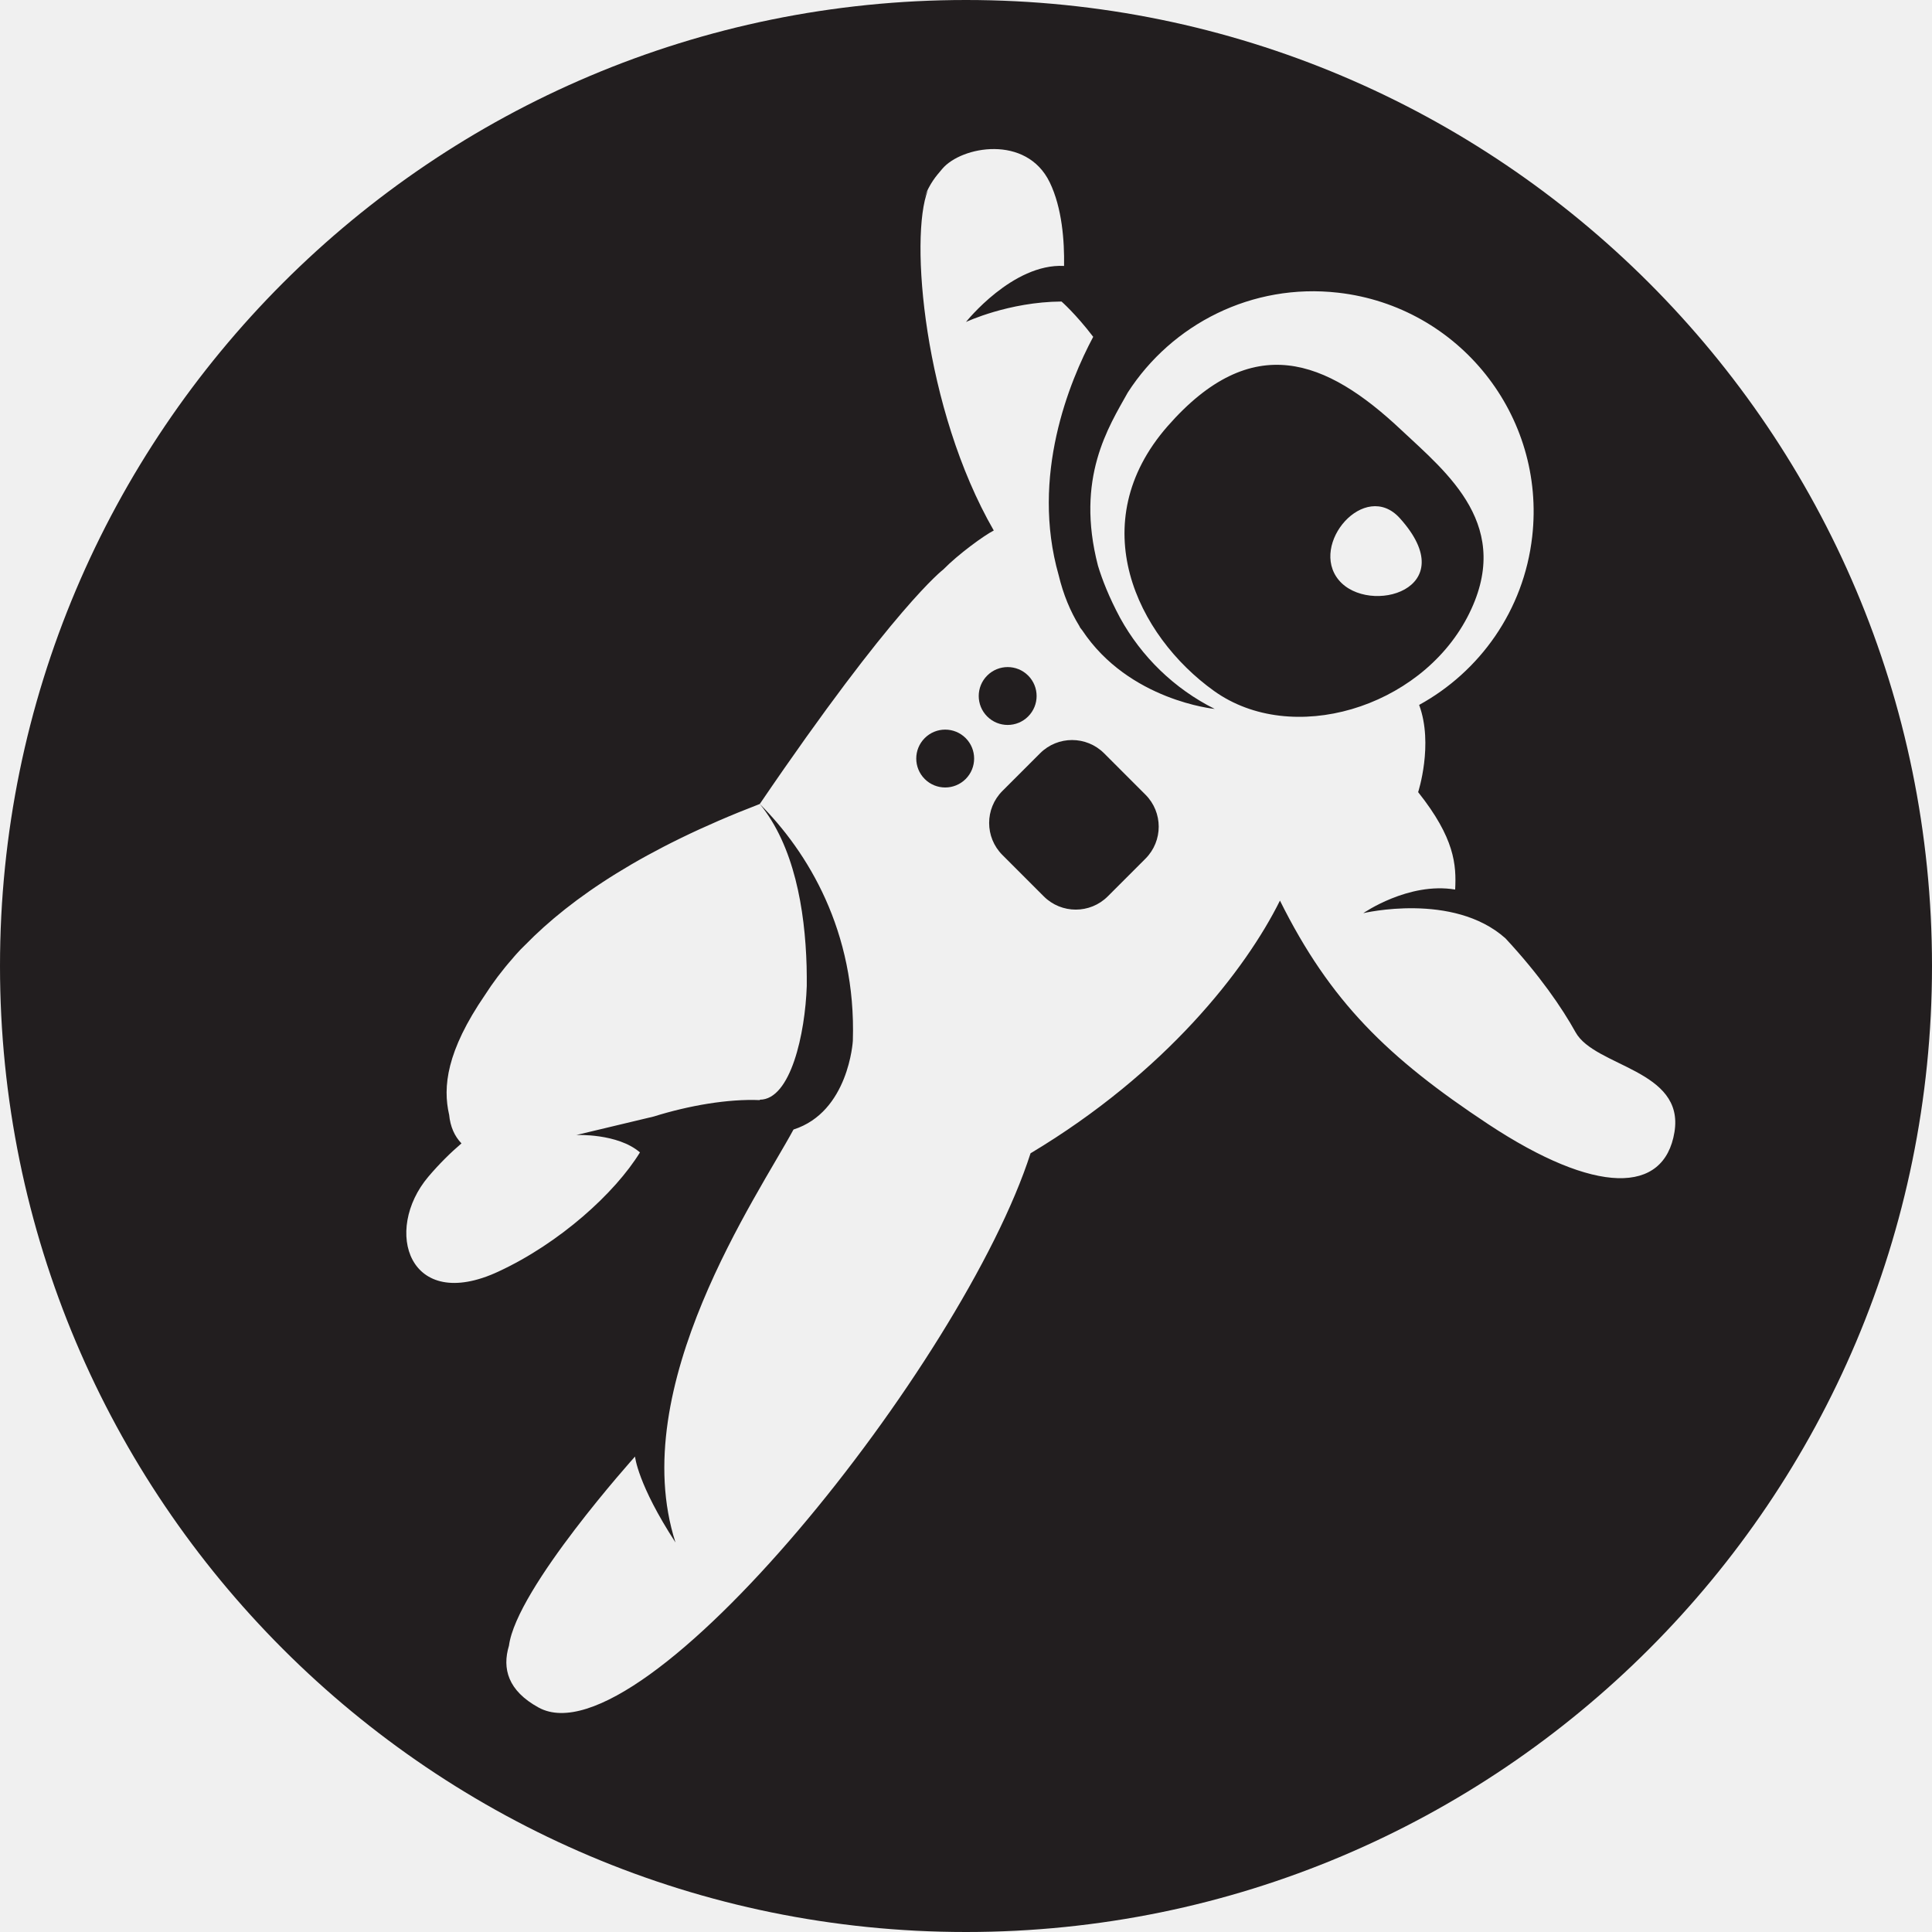
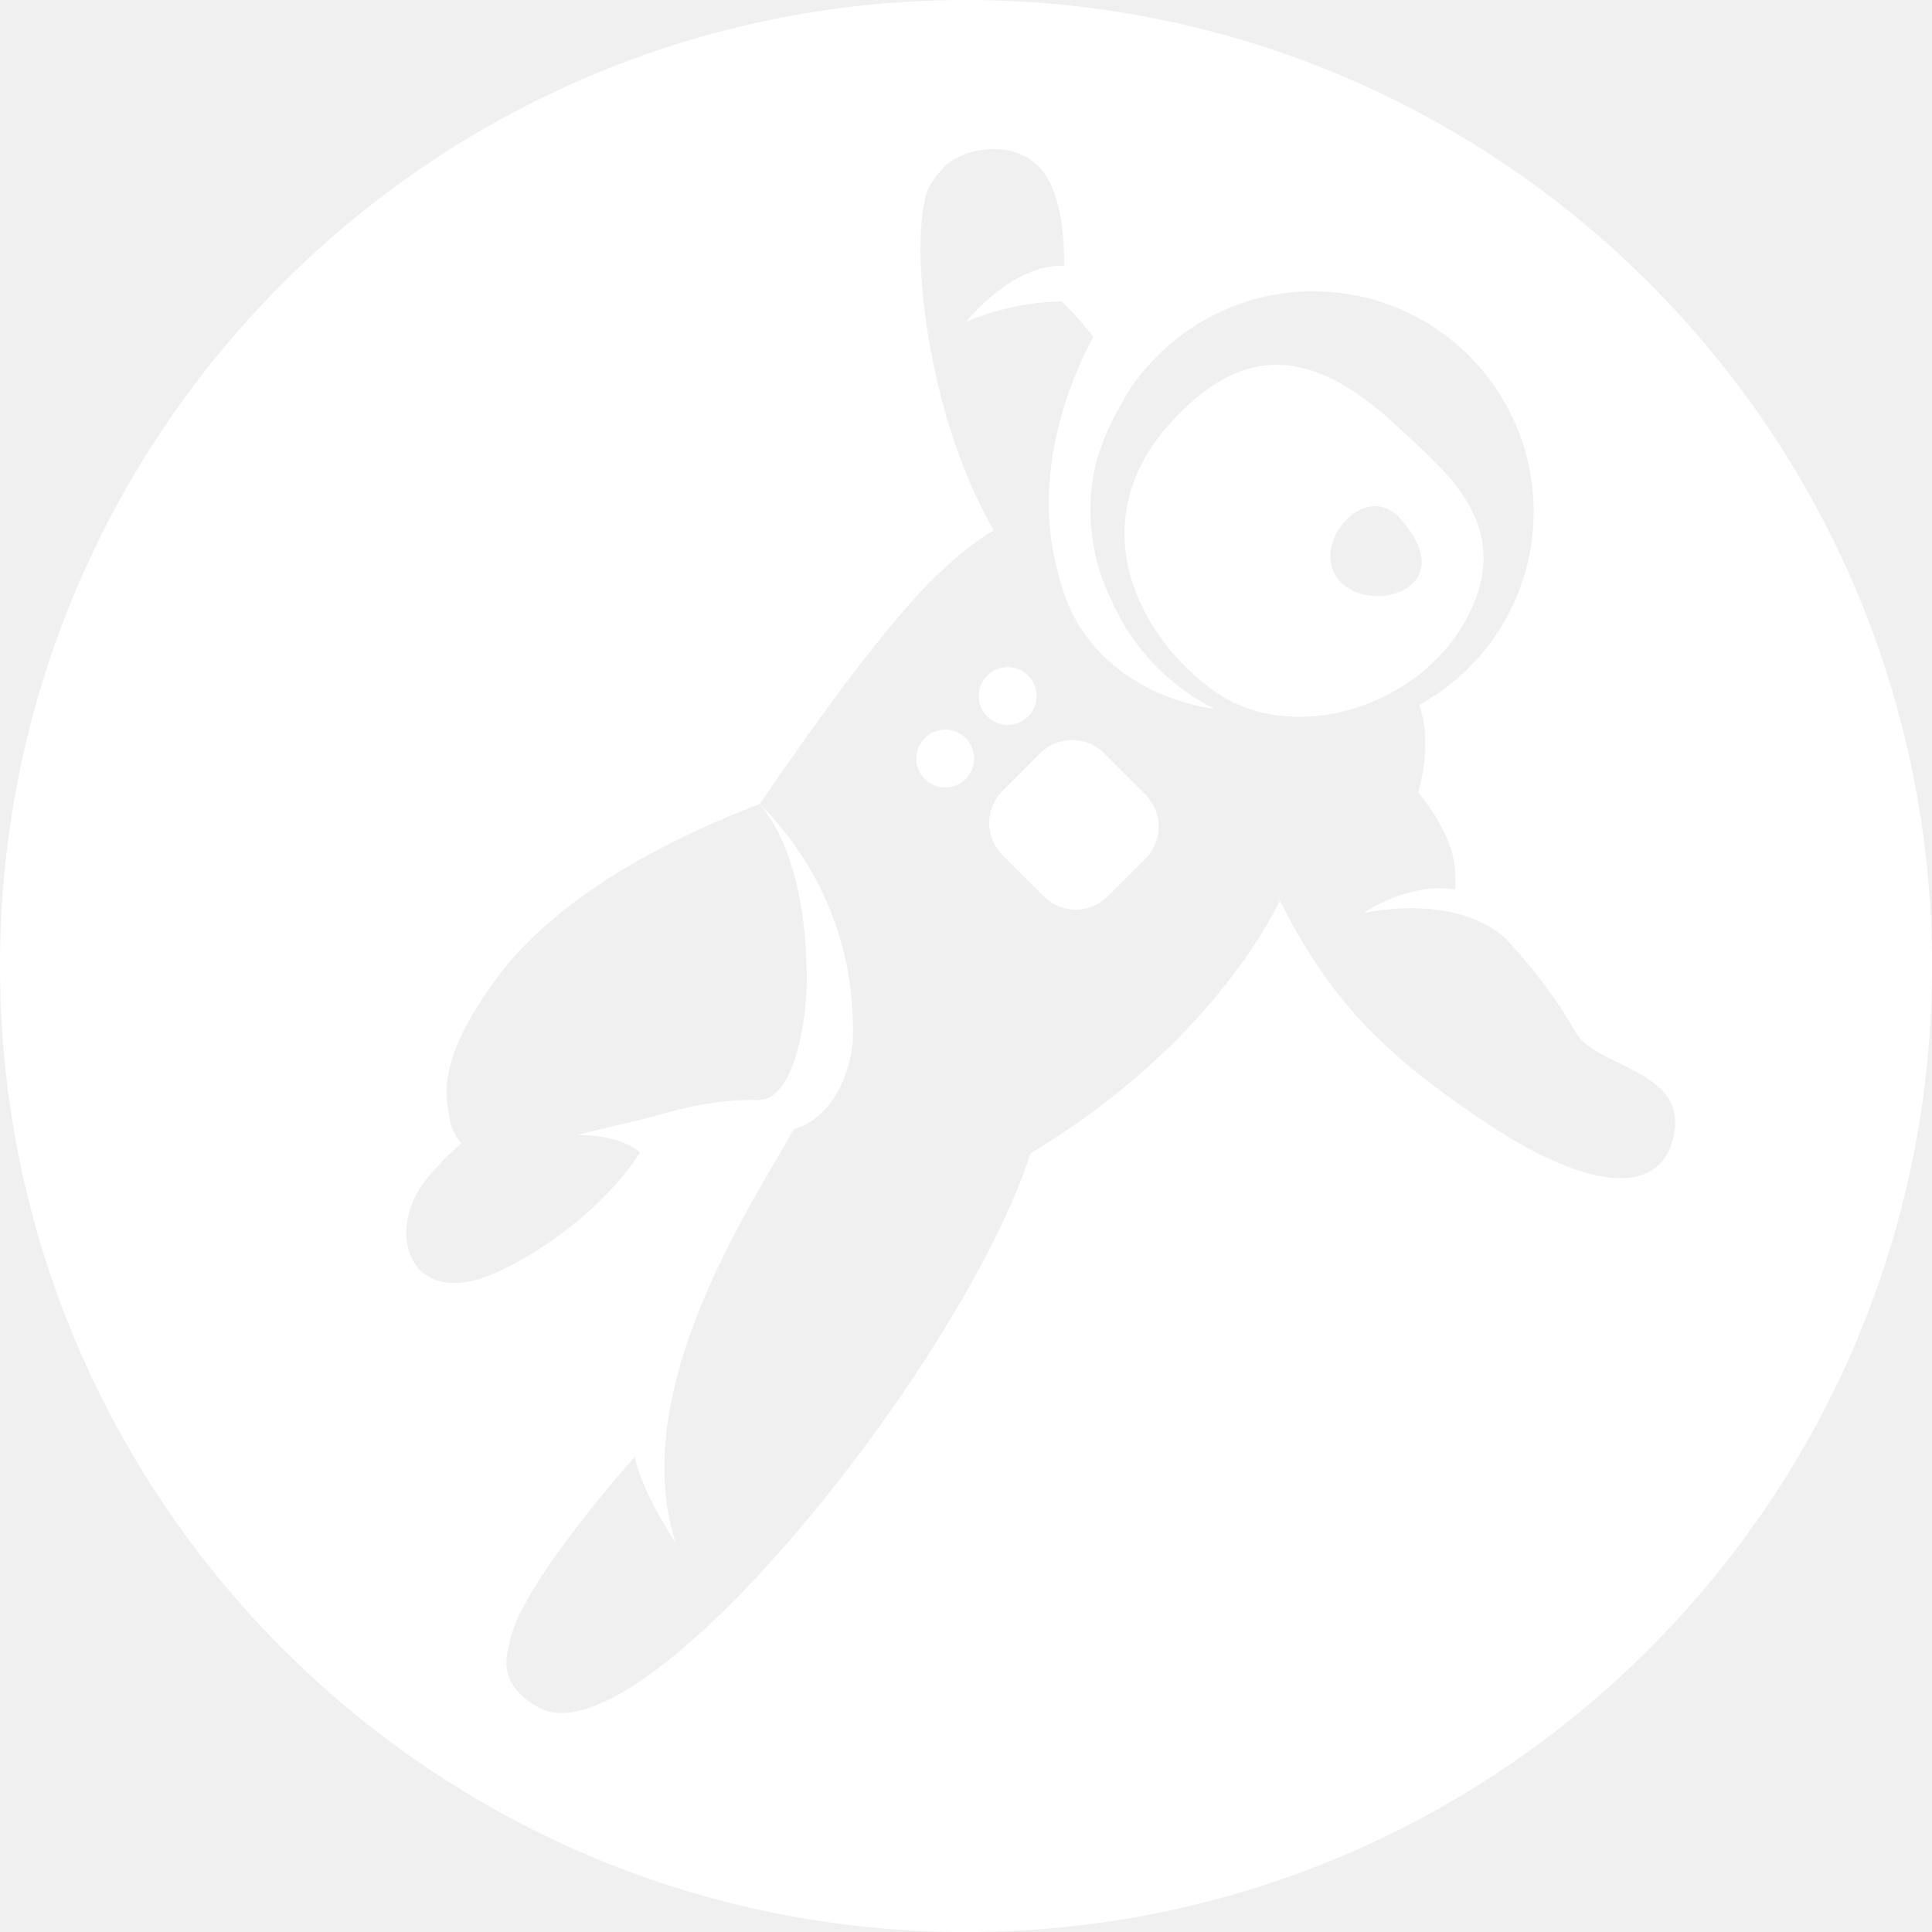
<svg xmlns="http://www.w3.org/2000/svg" width="256px" height="256px" viewBox="0 0 256 256" version="1.1" preserveAspectRatio="xMidYMid">
  <g>
-     <path d="M136.233,94.936 C137.731,93.439 137.731,91.011 136.233,89.514 C134.734,88.017 132.309,88.017 130.811,89.514 C129.312,91.011 129.312,93.439 130.811,94.936 C132.309,96.433 134.734,96.433 136.233,94.936 Z M122.533,97.801 C121.034,99.297 121.034,101.725 122.533,103.223 C124.029,104.719 126.456,104.719 127.955,103.223 C129.451,101.725 129.451,99.297 127.955,97.801 C126.456,96.303 124.029,96.303 122.533,97.801 Z M146.299,99.816 C143.955,97.472 140.157,97.474 137.815,99.816 L132.825,104.806 C130.48,107.15 130.48,110.949 132.825,113.29 L138.303,118.771 C140.647,121.115 144.445,121.113 146.787,118.771 L151.777,113.781 C154.121,111.437 154.121,107.638 151.777,105.295 L146.299,99.816 Z M194.412,81.814 C200.743,69.756 191.787,62.713 185.63,56.932 C175.769,47.662 165.933,43.654 154.699,56.49 C143.472,69.326 150.605,84.213 160.874,91.56 C171.148,98.908 188.071,93.869 194.412,81.814 Z M177.401,76.869 C173.445,72.127 180.841,63.517 185.481,68.658 C194.028,78.13 181.365,81.611 177.401,76.869 L177.401,76.869 Z M128.002,-1.42108547e-14 C57.309,-1.42108547e-14 0,57.308 0,127.996 C0,198.688 57.309,256 128.002,256 C198.692,256 256,198.688 256,127.996 C256,57.308 198.692,-1.42108547e-14 128.002,-1.42108547e-14 L128.002,-1.42108547e-14 Z M197.219,148.974 C183.871,140.153 176.244,132.699 169.6,119.335 C165.056,128.492 154.448,142.107 136.553,152.817 C127.619,180.609 85.121,233.798 71.367,226.258 C67.295,224.028 66.521,221.09 67.441,218.059 C68.428,210.462 84.144,193 84.144,193 C84.144,193 84.476,196.664 89.504,204.383 C82.863,183.767 100.477,158.329 105.143,149.669 C112.475,147.332 113.006,137.918 113.006,137.918 C113.475,123.367 106.975,112.832 100.676,106.531 C105.201,112.055 106.666,120.402 106.881,128.047 L106.881,128.089 C106.904,128.953 106.904,129.801 106.901,130.646 C106.686,136.974 104.772,145.715 100.676,145.715 L100.688,145.771 C96.477,145.59 91.278,146.489 86.633,147.942 L76.363,150.396 C76.363,150.396 81.84,150.145 84.797,152.7 C81.504,158.063 74.184,164.719 66.019,168.5 C54.141,174.009 50.727,163.048 56.758,155.919 C58.239,154.177 59.734,152.708 61.149,151.505 C60.238,150.563 59.664,149.301 59.513,147.7 C59.512,147.692 59.506,147.684 59.504,147.676 C58.676,144.039 59.133,139.317 64.279,131.813 C65.295,130.224 66.513,128.595 67.973,126.941 C68.019,126.884 68.058,126.832 68.106,126.777 C68.168,126.701 68.238,126.629 68.303,126.554 C68.34,126.513 68.375,126.472 68.414,126.429 C68.781,126.011 69.172,125.603 69.59,125.209 C75.723,118.927 85.41,112.394 100.676,106.531 C118.478,80.363 124.998,75.455 124.998,75.455 C126.969,73.44 130.414,70.934 131.68,70.295 C122.383,54.14 120.506,31.367 122.942,25.23 C122.744,25.563 122.563,25.902 122.412,26.254 C123.315,24.152 123.92,23.477 124.858,22.371 C127.397,19.367 136.002,17.793 139.092,24.156 C140.738,27.549 141.049,31.943 140.994,35.238 C134.18,34.883 127.998,42.664 127.998,42.664 C127.998,42.664 133.643,40 140.655,39.953 C140.655,39.953 142.524,41.578 144.856,44.631 C141.707,50.543 136.531,63.068 140.279,76.217 C140.901,78.808 141.84,81.035 143.006,82.93 C143.051,83.011 143.088,83.093 143.133,83.178 C143.227,83.3 143.311,83.402 143.398,83.515 C149.596,92.846 160.955,93.937 160.955,93.937 C155.607,91.269 151.252,87.02 148.416,81.867 C146.942,79.111 146.039,76.785 145.484,74.95 C142.477,63.332 146.905,56.551 149.44,52.004 C155.272,42.957 165.897,37.48 177.317,38.785 C193.344,40.614 204.856,55.09 203.024,71.113 C201.907,80.902 196.067,89 188.043,93.406 C189.973,98.629 187.911,104.961 187.911,104.961 C192.77,111.074 192.984,114.597 192.816,117.871 C186.641,116.832 180.641,121 180.641,121 C180.641,121 192.555,118.156 199.477,124.33 C203.978,129.171 206.981,133.547 208.77,136.778 C211.332,141.387 223.23,141.716 221.875,150.005 C220.52,158.281 211.445,158.36 197.219,148.974 L197.219,148.974 Z" fill="#221E1F" />
+     <path d="M136.233,94.936 C137.731,93.439 137.731,91.011 136.233,89.514 C134.734,88.017 132.309,88.017 130.811,89.514 C129.312,91.011 129.312,93.439 130.811,94.936 C132.309,96.433 134.734,96.433 136.233,94.936 Z M122.533,97.801 C121.034,99.297 121.034,101.725 122.533,103.223 C124.029,104.719 126.456,104.719 127.955,103.223 C129.451,101.725 129.451,99.297 127.955,97.801 C126.456,96.303 124.029,96.303 122.533,97.801 Z M146.299,99.816 C143.955,97.472 140.157,97.474 137.815,99.816 L132.825,104.806 C130.48,107.15 130.48,110.949 132.825,113.29 L138.303,118.771 C140.647,121.115 144.445,121.113 146.787,118.771 L151.777,113.781 C154.121,111.437 154.121,107.638 151.777,105.295 L146.299,99.816 Z M194.412,81.814 C200.743,69.756 191.787,62.713 185.63,56.932 C175.769,47.662 165.933,43.654 154.699,56.49 C143.472,69.326 150.605,84.213 160.874,91.56 C171.148,98.908 188.071,93.869 194.412,81.814 Z M177.401,76.869 C173.445,72.127 180.841,63.517 185.481,68.658 C194.028,78.13 181.365,81.611 177.401,76.869 L177.401,76.869 Z M128.002,-1.42108547e-14 C57.309,-1.42108547e-14 0,57.308 0,127.996 C0,198.688 57.309,256 128.002,256 C198.692,256 256,198.688 256,127.996 C256,57.308 198.692,-1.42108547e-14 128.002,-1.42108547e-14 L128.002,-1.42108547e-14 Z M197.219,148.974 C183.871,140.153 176.244,132.699 169.6,119.335 C165.056,128.492 154.448,142.107 136.553,152.817 C127.619,180.609 85.121,233.798 71.367,226.258 C67.295,224.028 66.521,221.09 67.441,218.059 C68.428,210.462 84.144,193 84.144,193 C84.144,193 84.476,196.664 89.504,204.383 C82.863,183.767 100.477,158.329 105.143,149.669 C112.475,147.332 113.006,137.918 113.006,137.918 C113.475,123.367 106.975,112.832 100.676,106.531 C105.201,112.055 106.666,120.402 106.881,128.047 L106.881,128.089 C106.904,128.953 106.904,129.801 106.901,130.646 C106.686,136.974 104.772,145.715 100.676,145.715 L100.688,145.771 C96.477,145.59 91.278,146.489 86.633,147.942 L76.363,150.396 C76.363,150.396 81.84,150.145 84.797,152.7 C81.504,158.063 74.184,164.719 66.019,168.5 C54.141,174.009 50.727,163.048 56.758,155.919 C58.239,154.177 59.734,152.708 61.149,151.505 C60.238,150.563 59.664,149.301 59.513,147.7 C59.512,147.692 59.506,147.684 59.504,147.676 C58.676,144.039 59.133,139.317 64.279,131.813 C65.295,130.224 66.513,128.595 67.973,126.941 C68.019,126.884 68.058,126.832 68.106,126.777 C68.168,126.701 68.238,126.629 68.303,126.554 C68.34,126.513 68.375,126.472 68.414,126.429 C68.781,126.011 69.172,125.603 69.59,125.209 C75.723,118.927 85.41,112.394 100.676,106.531 C118.478,80.363 124.998,75.455 124.998,75.455 C126.969,73.44 130.414,70.934 131.68,70.295 C122.383,54.14 120.506,31.367 122.942,25.23 C122.744,25.563 122.563,25.902 122.412,26.254 C123.315,24.152 123.92,23.477 124.858,22.371 C127.397,19.367 136.002,17.793 139.092,24.156 C140.738,27.549 141.049,31.943 140.994,35.238 C134.18,34.883 127.998,42.664 127.998,42.664 C127.998,42.664 133.643,40 140.655,39.953 C140.655,39.953 142.524,41.578 144.856,44.631 C141.707,50.543 136.531,63.068 140.279,76.217 C140.901,78.808 141.84,81.035 143.006,82.93 C143.051,83.011 143.088,83.093 143.133,83.178 C143.227,83.3 143.311,83.402 143.398,83.515 C149.596,92.846 160.955,93.937 160.955,93.937 C155.607,91.269 151.252,87.02 148.416,81.867 C146.942,79.111 146.039,76.785 145.484,74.95 C142.477,63.332 146.905,56.551 149.44,52.004 C155.272,42.957 165.897,37.48 177.317,38.785 C193.344,40.614 204.856,55.09 203.024,71.113 C201.907,80.902 196.067,89 188.043,93.406 C189.973,98.629 187.911,104.961 187.911,104.961 C192.77,111.074 192.984,114.597 192.816,117.871 C186.641,116.832 180.641,121 180.641,121 C180.641,121 192.555,118.156 199.477,124.33 C203.978,129.171 206.981,133.547 208.77,136.778 C211.332,141.387 223.23,141.716 221.875,150.005 C220.52,158.281 211.445,158.36 197.219,148.974 L197.219,148.974 Z" fill="white" />
  </g>
</svg>
